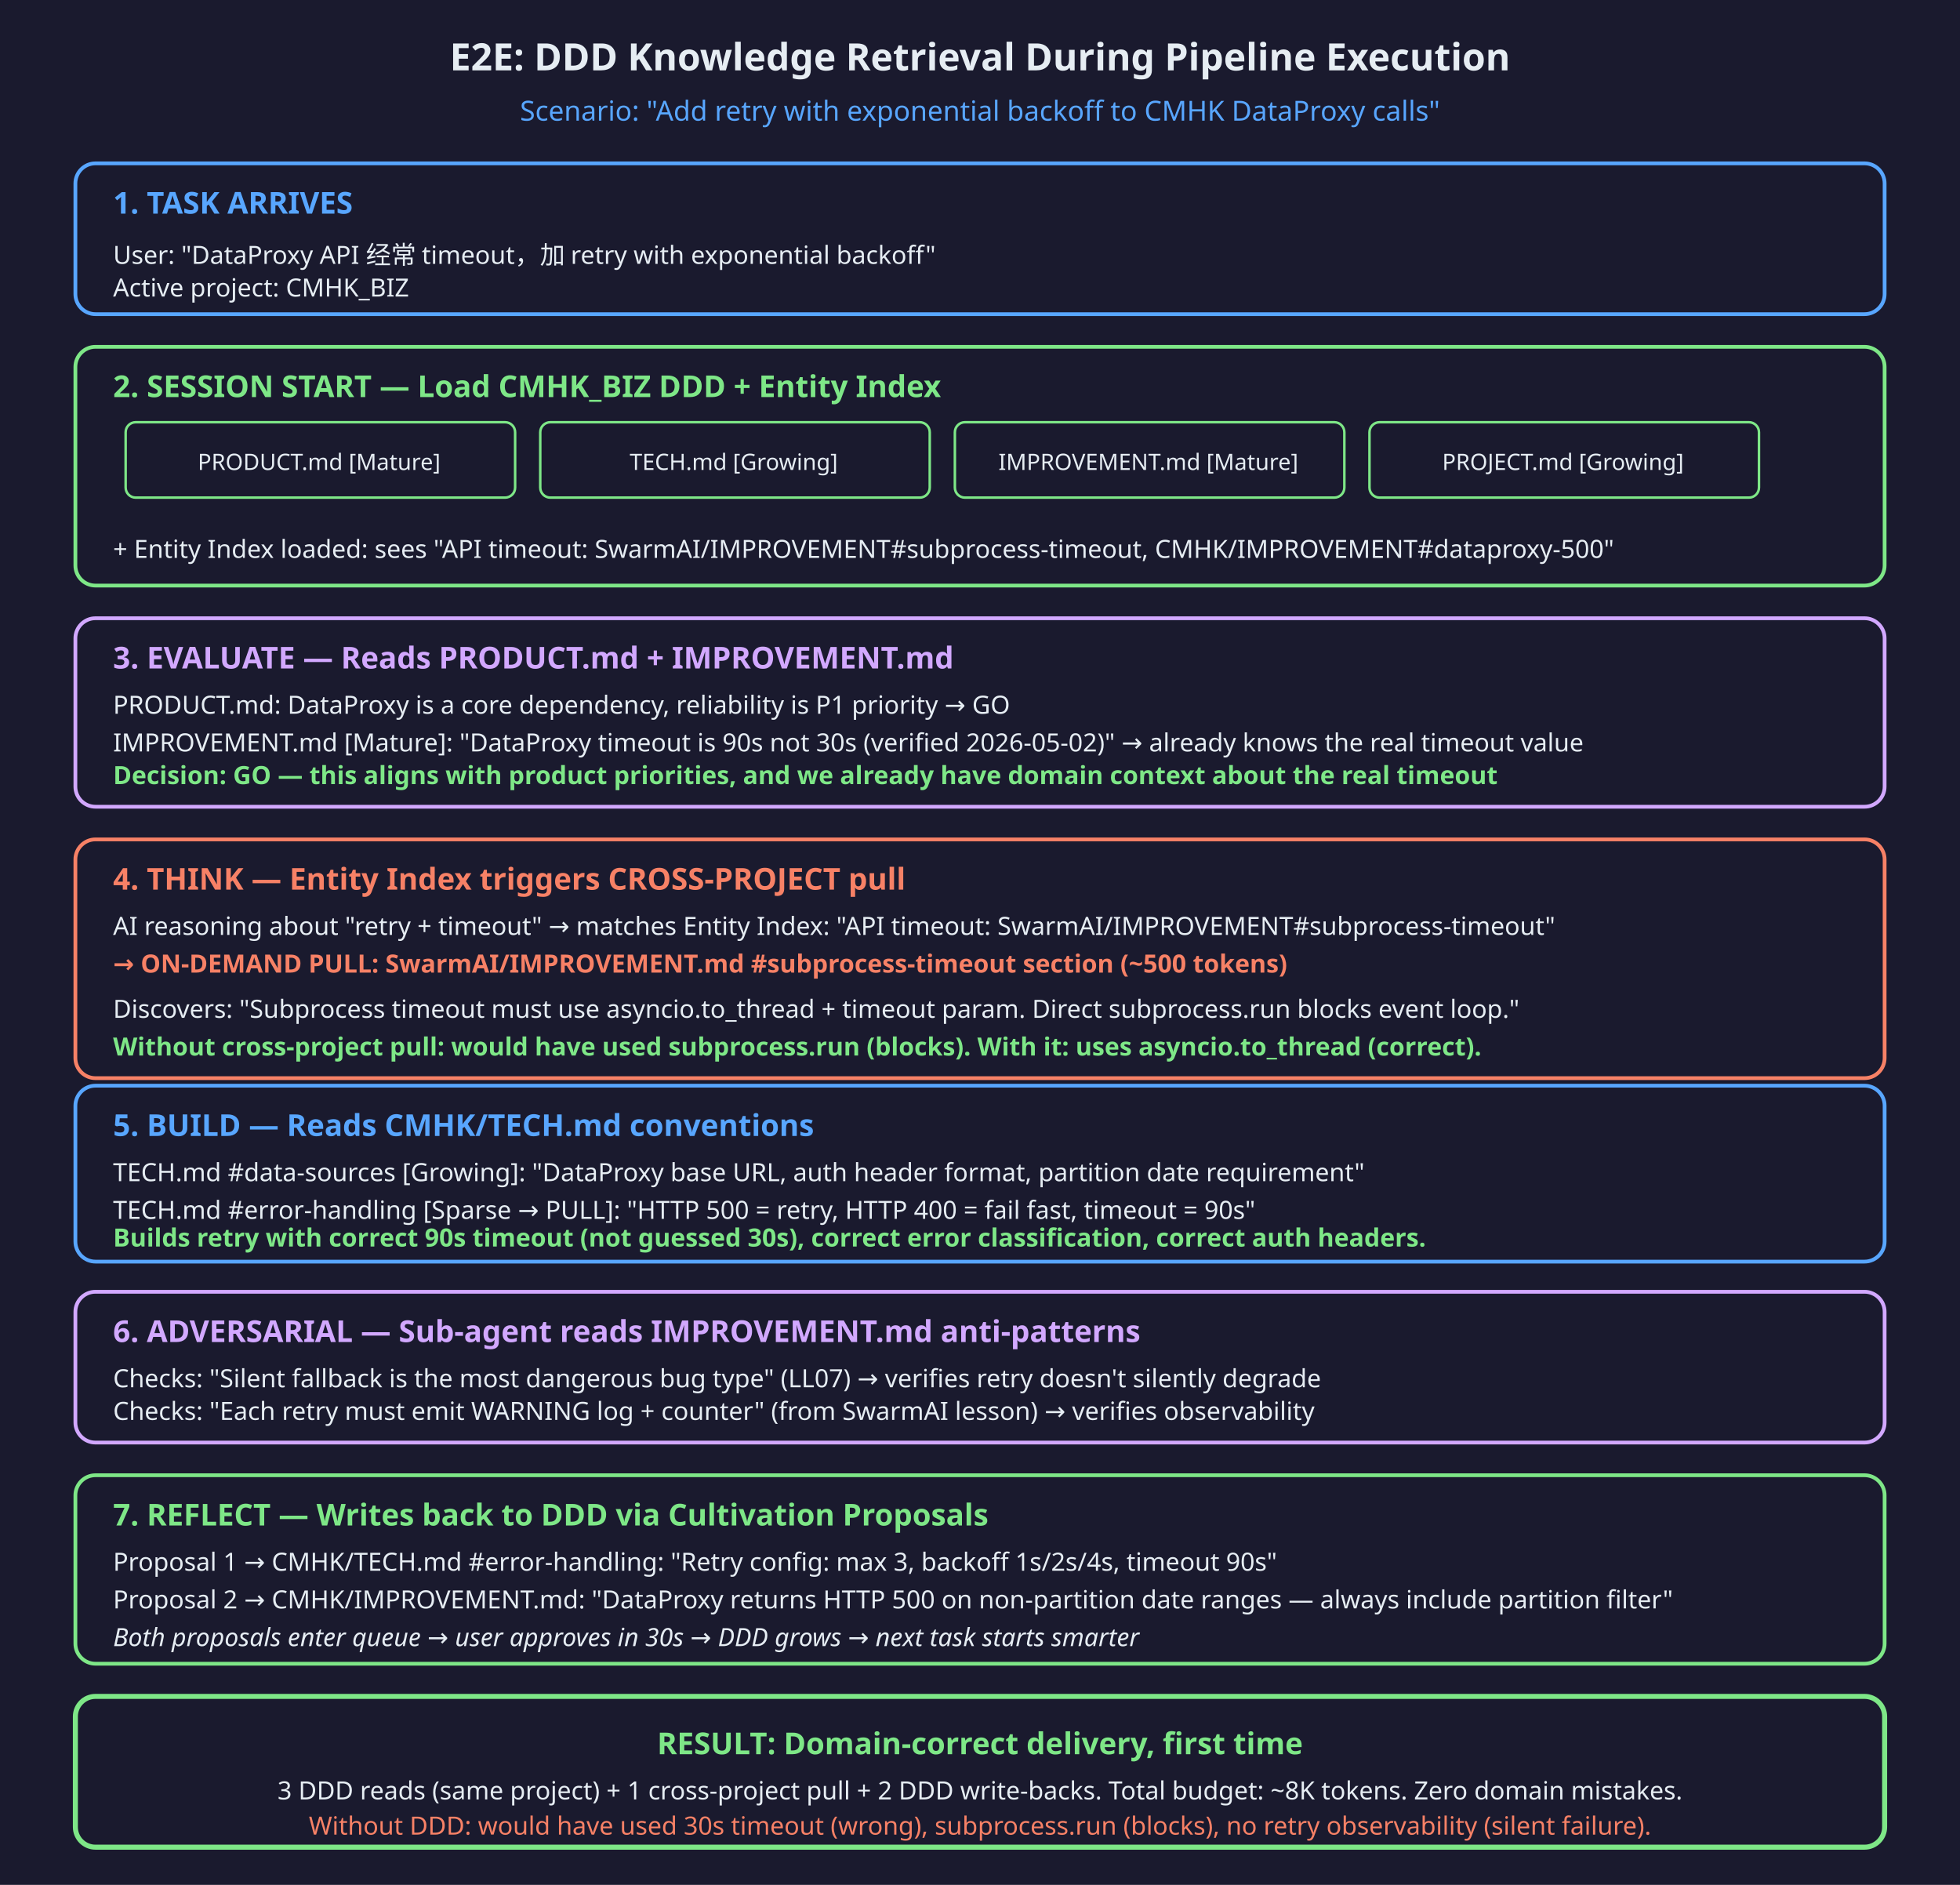
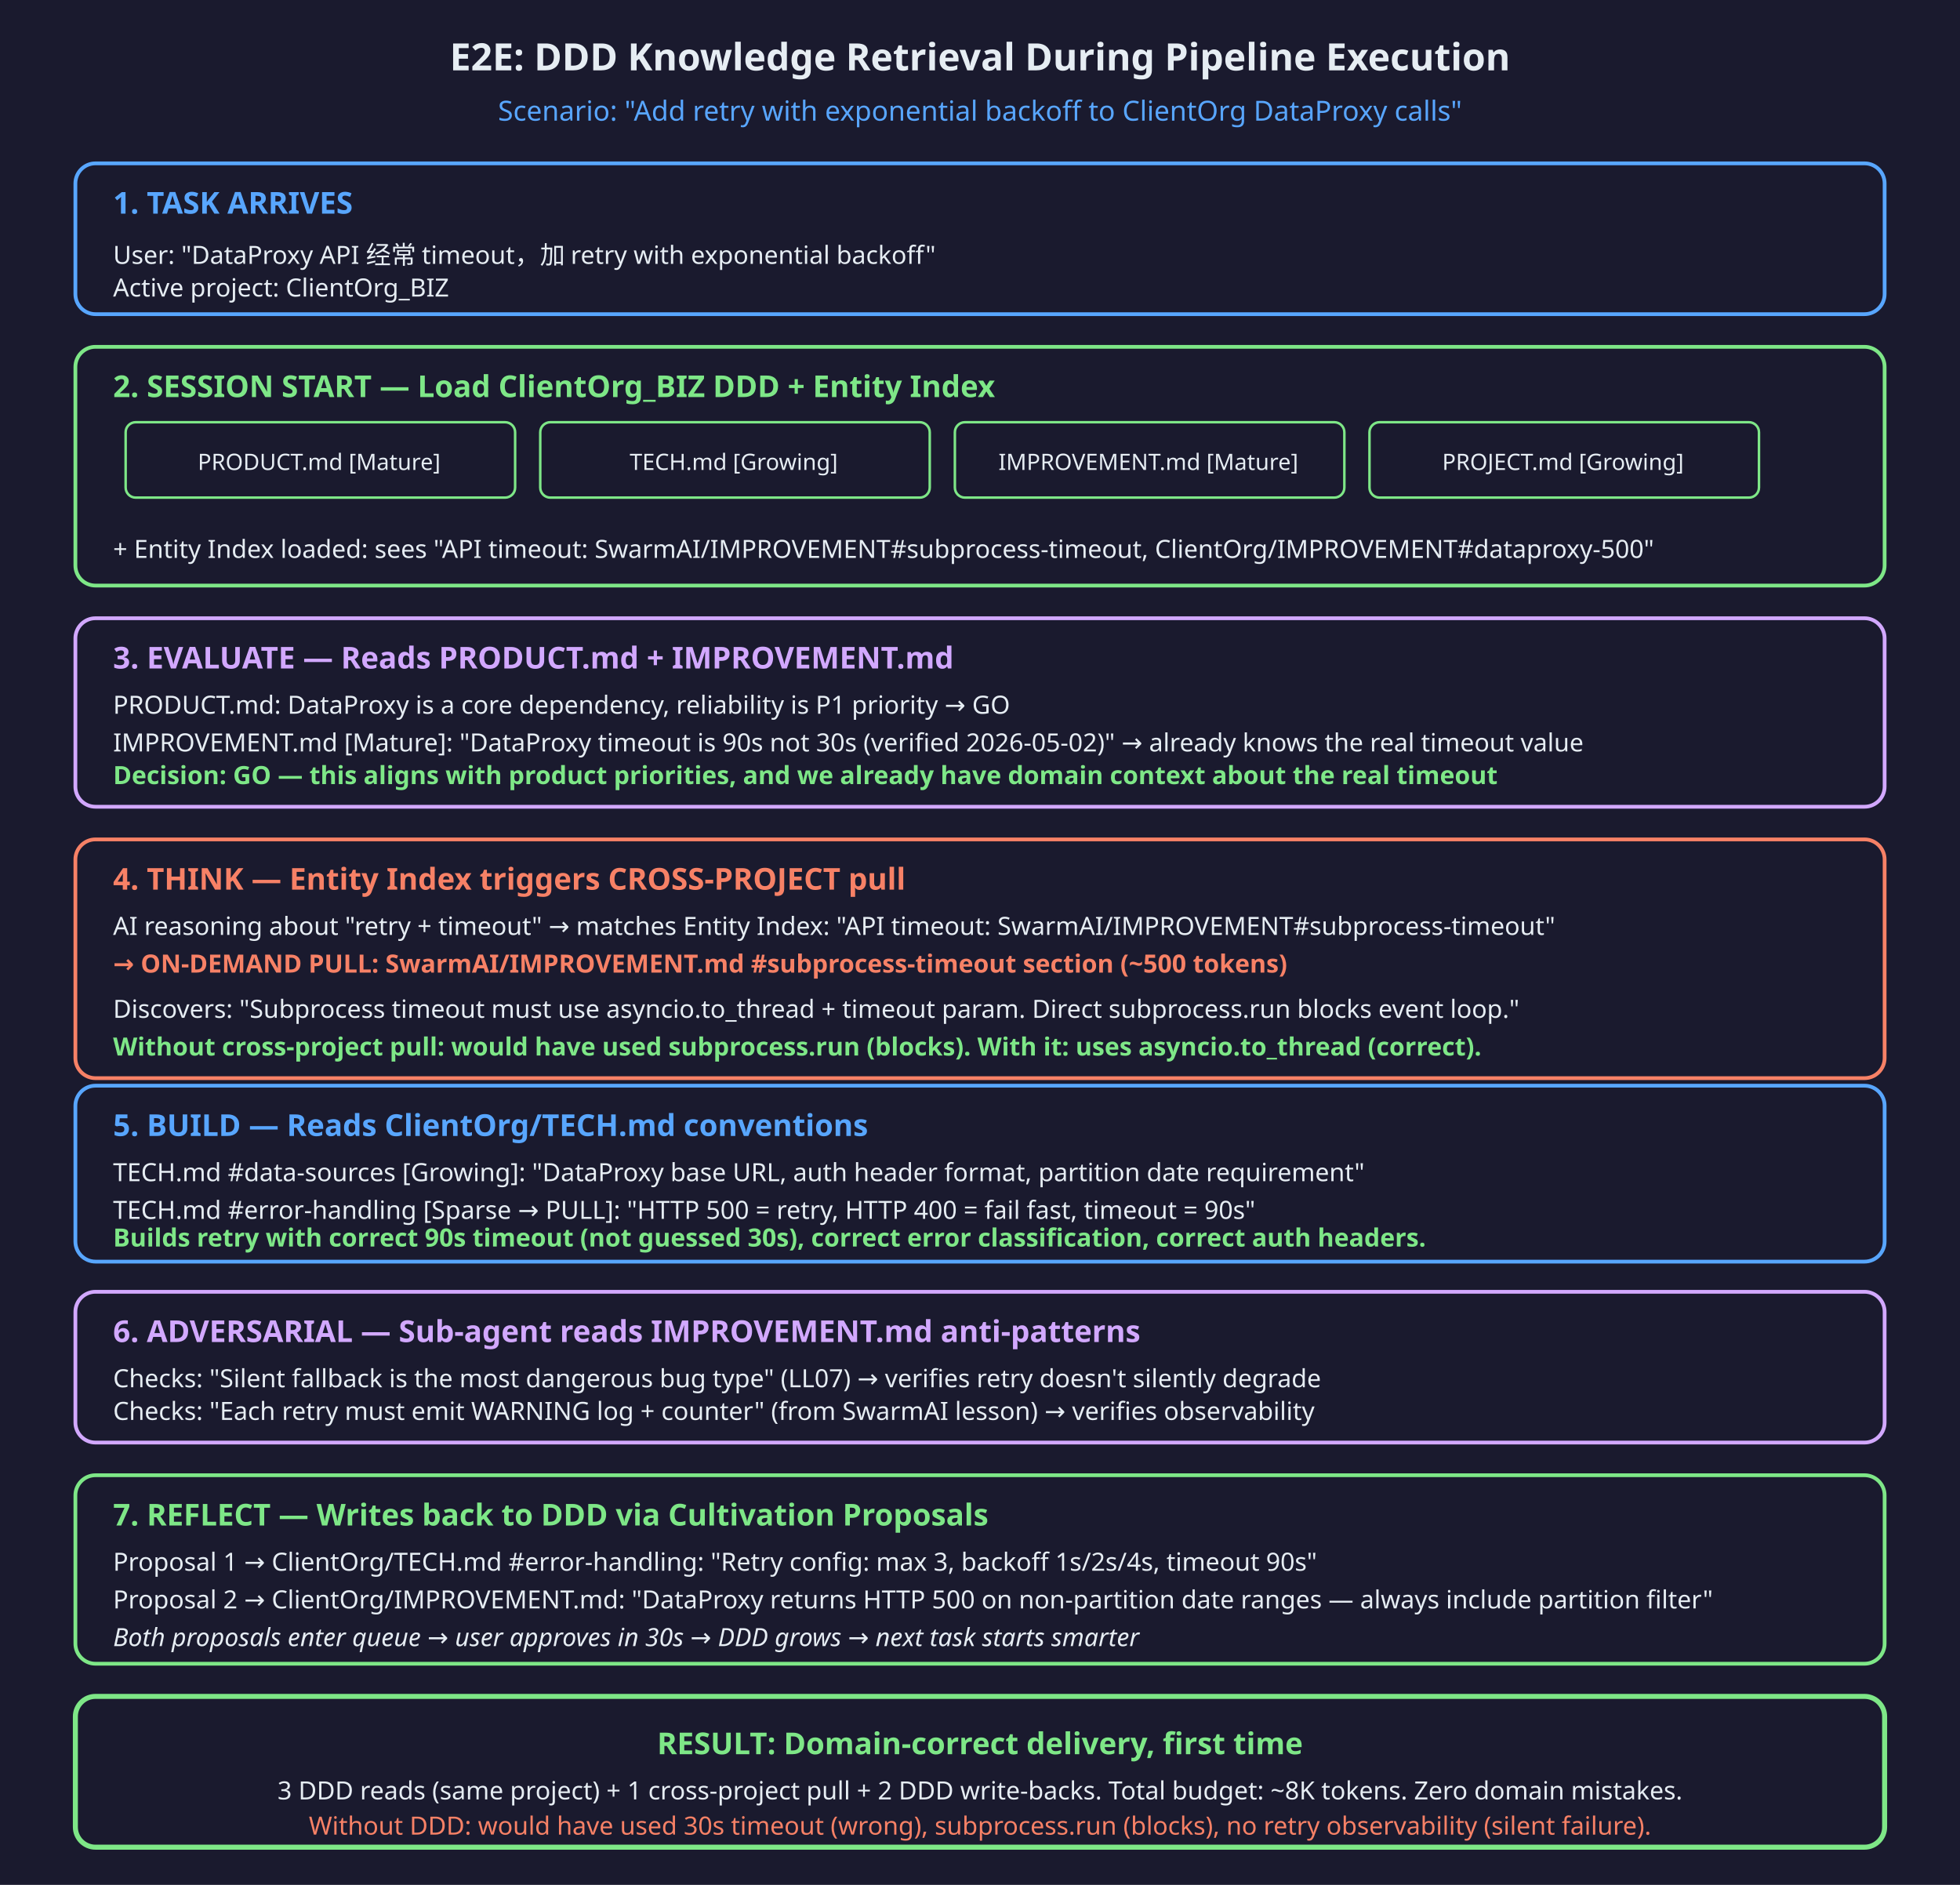
<svg xmlns="http://www.w3.org/2000/svg" viewBox="0 0 780 750" font-family="sans-serif">
  <rect width="780" height="750" fill="#1a1a2e" />
  <text x="390" y="28" fill="#e6edf3" font-size="15" font-weight="bold" text-anchor="middle">E2E: DDD Knowledge Retrieval During Pipeline Execution</text>
-   <text x="390" y="48" fill="#58a6ff" font-size="11" text-anchor="middle">Scenario: "Add retry with exponential backoff to CMHK DataProxy calls"</text>
+   <text x="390" y="48" fill="#58a6ff" font-size="11" text-anchor="middle">Scenario: "Add retry with exponential backoff to ClientOrg DataProxy calls"</text>
  <rect x="30" y="65" width="720" height="60" rx="8" fill="#1a1a2e" stroke="#58a6ff" stroke-width="1.5" />
  <text x="45" y="85" fill="#58a6ff" font-size="12" font-weight="bold">1. TASK ARRIVES</text>
  <text x="45" y="105" fill="#e6edf3" font-size="10">User: "DataProxy API 经常 timeout，加 retry with exponential backoff"</text>
-   <text x="45" y="118" fill="#e6edf3" font-size="10">Active project: CMHK_BIZ</text>
+   <text x="45" y="118" fill="#e6edf3" font-size="10">Active project: ClientOrg_BIZ</text>
  <rect x="30" y="138" width="720" height="95" rx="8" fill="#1a1a2e" stroke="#7ee787" stroke-width="1.5" />
-   <text x="45" y="158" fill="#7ee787" font-size="12" font-weight="bold">2. SESSION START — Load CMHK_BIZ DDD + Entity Index</text>
+   <text x="45" y="158" fill="#7ee787" font-size="12" font-weight="bold">2. SESSION START — Load ClientOrg_BIZ DDD + Entity Index</text>
  <rect x="50" y="168" width="155" height="30" rx="4" fill="#1a1a2e" stroke="#7ee787" stroke-width="1" />
  <text x="127" y="187" fill="#e6edf3" font-size="9" text-anchor="middle">PRODUCT.md [Mature]</text>
  <rect x="215" y="168" width="155" height="30" rx="4" fill="#1a1a2e" stroke="#7ee787" stroke-width="1" />
  <text x="292" y="187" fill="#e6edf3" font-size="9" text-anchor="middle">TECH.md [Growing]</text>
  <rect x="380" y="168" width="155" height="30" rx="4" fill="#1a1a2e" stroke="#7ee787" stroke-width="1" />
  <text x="457" y="187" fill="#e6edf3" font-size="9" text-anchor="middle">IMPROVEMENT.md [Mature]</text>
  <rect x="545" y="168" width="155" height="30" rx="4" fill="#1a1a2e" stroke="#7ee787" stroke-width="1" />
  <text x="622" y="187" fill="#e6edf3" font-size="9" text-anchor="middle">PROJECT.md [Growing]</text>
-   <text x="45" y="222" fill="#e6edf3" font-size="10">+ Entity Index loaded: sees "API timeout: SwarmAI/IMPROVEMENT#subprocess-timeout, CMHK/IMPROVEMENT#dataproxy-500"</text>
+   <text x="45" y="222" fill="#e6edf3" font-size="10">+ Entity Index loaded: sees "API timeout: SwarmAI/IMPROVEMENT#subprocess-timeout, ClientOrg/IMPROVEMENT#dataproxy-500"</text>
  <rect x="30" y="246" width="720" height="75" rx="8" fill="#1a1a2e" stroke="#d2a8ff" stroke-width="1.5" />
  <text x="45" y="266" fill="#d2a8ff" font-size="12" font-weight="bold">3. EVALUATE — Reads PRODUCT.md + IMPROVEMENT.md</text>
  <text x="45" y="284" fill="#e6edf3" font-size="10">PRODUCT.md: DataProxy is a core dependency, reliability is P1 priority → GO</text>
  <text x="45" y="299" fill="#e6edf3" font-size="10">IMPROVEMENT.md [Mature]: "DataProxy timeout is 90s not 30s (verified 2026-05-02)" → already knows the real timeout value</text>
  <text x="45" y="312" fill="#7ee787" font-size="10" font-weight="bold">Decision: GO — this aligns with product priorities, and we already have domain context about the real timeout</text>
  <rect x="30" y="334" width="720" height="95" rx="8" fill="#1a1a2e" stroke="#f78166" stroke-width="1.5" />
  <text x="45" y="354" fill="#f78166" font-size="12" font-weight="bold">4. THINK — Entity Index triggers CROSS-PROJECT pull</text>
  <text x="45" y="372" fill="#e6edf3" font-size="10">AI reasoning about "retry + timeout" → matches Entity Index: "API timeout: SwarmAI/IMPROVEMENT#subprocess-timeout"</text>
  <text x="45" y="387" fill="#f78166" font-size="10" font-weight="bold">→ ON-DEMAND PULL: SwarmAI/IMPROVEMENT.md #subprocess-timeout section (~500 tokens)</text>
  <text x="45" y="405" fill="#e6edf3" font-size="10">Discovers: "Subprocess timeout must use asyncio.to_thread + timeout param. Direct subprocess.run blocks event loop."</text>
  <text x="45" y="420" fill="#7ee787" font-size="10" font-weight="bold">Without cross-project pull: would have used subprocess.run (blocks). With it: uses asyncio.to_thread (correct).</text>
  <rect x="30" y="432" width="720" height="70" rx="8" fill="#1a1a2e" stroke="#58a6ff" stroke-width="1.5" />
-   <text x="45" y="452" fill="#58a6ff" font-size="12" font-weight="bold">5. BUILD — Reads CMHK/TECH.md conventions</text>
+   <text x="45" y="452" fill="#58a6ff" font-size="12" font-weight="bold">5. BUILD — Reads ClientOrg/TECH.md conventions</text>
  <text x="45" y="470" fill="#e6edf3" font-size="10">TECH.md #data-sources [Growing]: "DataProxy base URL, auth header format, partition date requirement"</text>
  <text x="45" y="485" fill="#e6edf3" font-size="10">TECH.md #error-handling [Sparse → PULL]: "HTTP 500 = retry, HTTP 400 = fail fast, timeout = 90s"</text>
  <text x="45" y="496" fill="#7ee787" font-size="10" font-weight="bold">Builds retry with correct 90s timeout (not guessed 30s), correct error classification, correct auth headers.</text>
  <rect x="30" y="514" width="720" height="60" rx="8" fill="#1a1a2e" stroke="#d2a8ff" stroke-width="1.5" />
  <text x="45" y="534" fill="#d2a8ff" font-size="12" font-weight="bold">6. ADVERSARIAL — Sub-agent reads IMPROVEMENT.md anti-patterns</text>
  <text x="45" y="552" fill="#e6edf3" font-size="10">Checks: "Silent fallback is the most dangerous bug type" (LL07) → verifies retry doesn't silently degrade</text>
  <text x="45" y="565" fill="#e6edf3" font-size="10">Checks: "Each retry must emit WARNING log + counter" (from SwarmAI lesson) → verifies observability</text>
  <rect x="30" y="587" width="720" height="75" rx="8" fill="#1a1a2e" stroke="#7ee787" stroke-width="1.5" />
  <text x="45" y="607" fill="#7ee787" font-size="12" font-weight="bold">7. REFLECT — Writes back to DDD via Cultivation Proposals</text>
-   <text x="45" y="625" fill="#e6edf3" font-size="10">Proposal 1 → CMHK/TECH.md #error-handling: "Retry config: max 3, backoff 1s/2s/4s, timeout 90s"</text>
-   <text x="45" y="640" fill="#e6edf3" font-size="10">Proposal 2 → CMHK/IMPROVEMENT.md: "DataProxy returns HTTP 500 on non-partition date ranges — always include partition filter"</text>
+   <text x="45" y="625" fill="#e6edf3" font-size="10">Proposal 1 → ClientOrg/TECH.md #error-handling: "Retry config: max 3, backoff 1s/2s/4s, timeout 90s"</text>
+   <text x="45" y="640" fill="#e6edf3" font-size="10">Proposal 2 → ClientOrg/IMPROVEMENT.md: "DataProxy returns HTTP 500 on non-partition date ranges — always include partition filter"</text>
  <text x="45" y="655" fill="#e6edf3" font-size="10" font-style="italic">Both proposals enter queue → user approves in 30s → DDD grows → next task starts smarter</text>
  <rect x="30" y="675" width="720" height="60" rx="8" fill="#1a1a2e" stroke="#7ee787" stroke-width="2" />
  <text x="390" y="698" fill="#7ee787" font-size="12" font-weight="bold" text-anchor="middle">RESULT: Domain-correct delivery, first time</text>
  <text x="390" y="716" fill="#e6edf3" font-size="10" text-anchor="middle">3 DDD reads (same project) + 1 cross-project pull + 2 DDD write-backs. Total budget: ~8K tokens. Zero domain mistakes.</text>
  <text x="390" y="730" fill="#f78166" font-size="10" text-anchor="middle">Without DDD: would have used 30s timeout (wrong), subprocess.run (blocks), no retry observability (silent failure).</text>
</svg>
